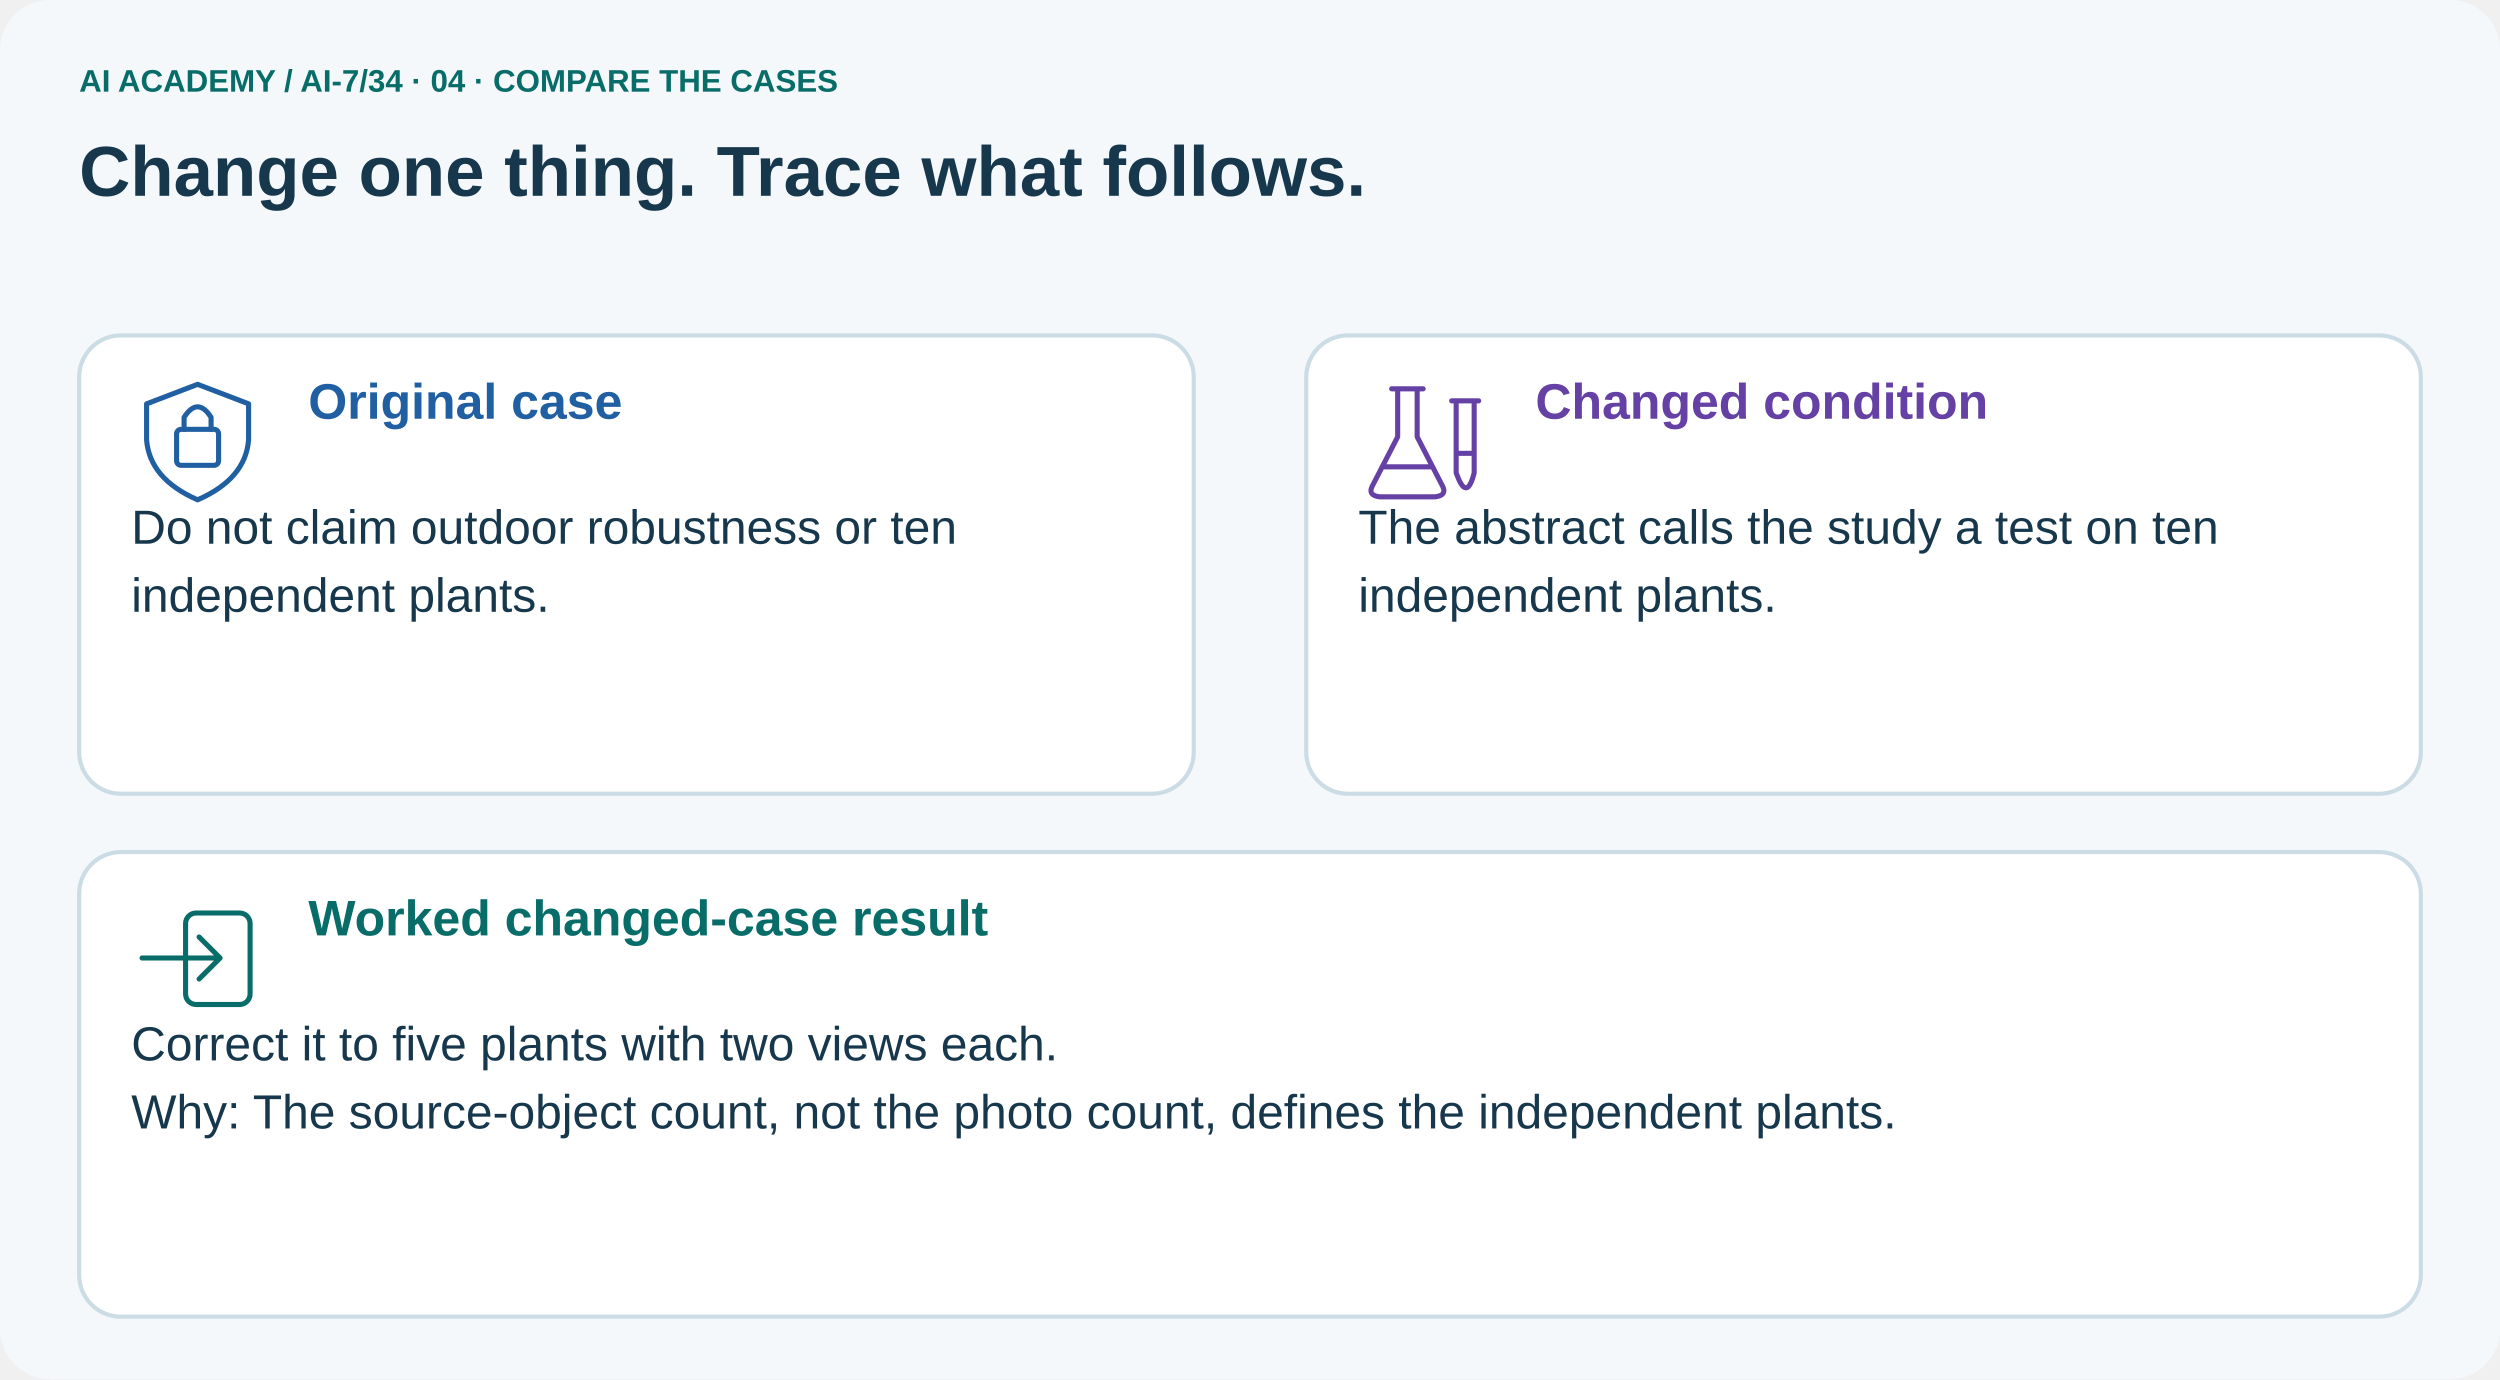
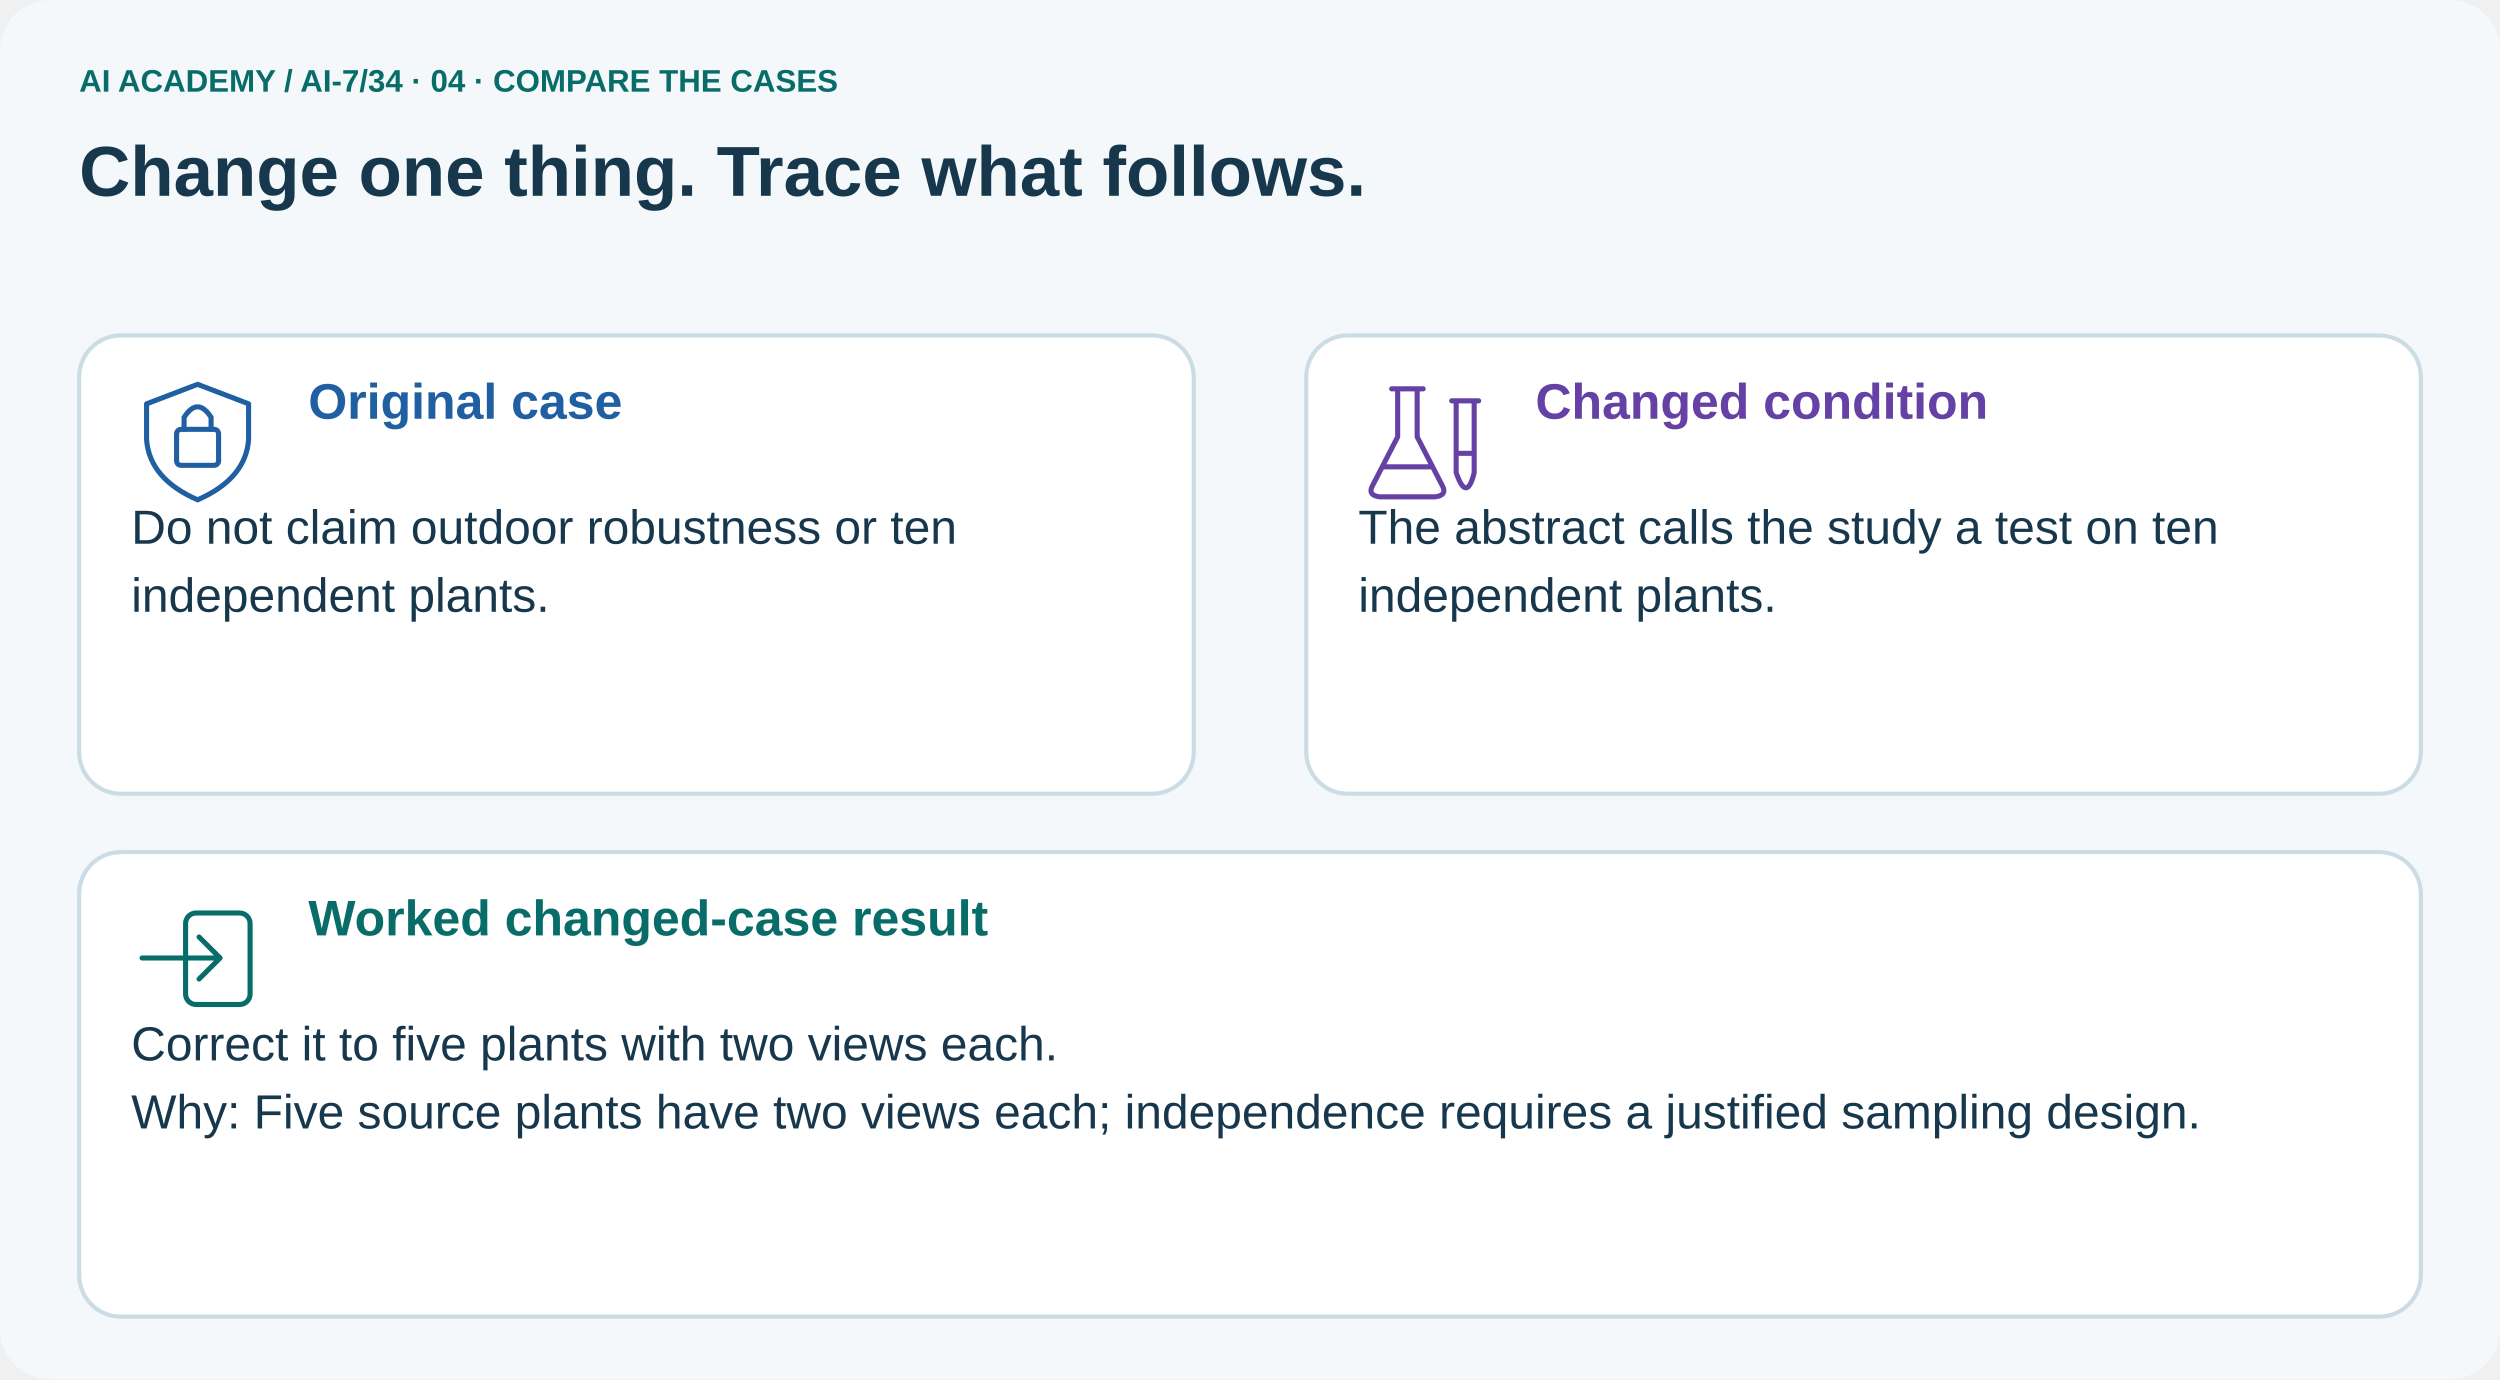
<svg xmlns="http://www.w3.org/2000/svg" width="1200" height="662" viewBox="0 0 1200 662" role="img" aria-labelledby="title desc">
  <defs>
    <marker id="arrow" viewBox="0 0 10 10" refX="9" refY="5" markerWidth="8" markerHeight="8" orient="auto">
      <path d="M0 0L10 5L0 10" fill="#7892a4" />
    </marker>
  </defs>
  <rect width="1200" height="662" rx="24" fill="#f4f8fb" />
  <g font-family="Arial, Helvetica, sans-serif">
    <text x="38" y="44" fill="#086c68" font-size="15" font-weight="750">
      <tspan x="38" dy="0">AI ACADEMY / AI-7/34 · 04 · COMPARE THE CASES</tspan>
    </text>
    <text x="38" y="94" fill="#17384c" font-size="34" font-weight="750">
      <tspan x="38" dy="0">Change one thing. Trace what follows.</tspan>
    </text>
    <rect x="38" y="161" width="535" height="220" rx="20" fill="#fff" stroke="#cbdce5" stroke-width="2" />
    <g transform="translate(61 178) scale(0.72)" fill="none" stroke="#205fa1" stroke-width="3.4" stroke-linecap="round" stroke-linejoin="round">
      <path d="M47 9 L81 22 V46 Q79 72 47 86 Q15 72 13 46 V22 Z" />
      <rect x="33" y="39" width="28" height="24" rx="3" />
      <path d="M38 39 V31 Q47 17 56 31 V39" />
    </g>
    <text x="148" y="201" fill="#205fa1" font-size="24" font-weight="750">
      <tspan x="148" dy="0">Original case</tspan>
    </text>
    <text x="63" y="261" fill="#17384c" font-size="23" font-weight="500">
      <tspan x="63" dy="0">Do not claim outdoor robustness or ten</tspan>
      <tspan x="63" dy="32.66">independent plants.</tspan>
    </text>
    <rect x="627" y="161" width="535" height="220" rx="20" fill="#fff" stroke="#cbdce5" stroke-width="2" />
    <g transform="translate(650 178) scale(0.72)" fill="none" stroke="#6541a5" stroke-width="3.4" stroke-linecap="round" stroke-linejoin="round">
      <path d="M25 12 H46 M29 12 V44 L12 77 Q9 83 17 84 H54 Q62 83 59 77 L42 44 V12 M19 64 H52 M65 20 H83 M68 20 V68 Q75 88 80 68 V20 M69 55 H79" />
    </g>
    <text x="737" y="201" fill="#6541a5" font-size="24" font-weight="750">
      <tspan x="737" dy="0">Changed condition</tspan>
    </text>
    <text x="652" y="261" fill="#17384c" font-size="23" font-weight="500">
      <tspan x="652" dy="0">The abstract calls the study a test on ten</tspan>
      <tspan x="652" dy="32.66">independent plants.</tspan>
    </text>
    <rect x="38" y="409" width="1124" height="223" rx="20" fill="#fff" stroke="#cbdce5" stroke-width="2" />
    <g transform="translate(61 426) scale(0.72)" fill="none" stroke="#086c68" stroke-width="3.4" stroke-linecap="round" stroke-linejoin="round">
      <rect x="39" y="17" width="43" height="61" rx="7" />
      <path d="M10 47 H62 M48 33 L62 47 L48 61" />
    </g>
    <text x="148" y="449" fill="#086c68" font-size="24" font-weight="750">
      <tspan x="148" dy="0">Worked changed-case result</tspan>
    </text>
    <text x="63" y="509" fill="#17384c" font-size="23" font-weight="500">
      <tspan x="63" dy="0">Correct it to five plants with two views each.</tspan>
      <tspan x="63" dy="32.66" />
-       <tspan x="63" dy="32.66">Why: The source-object count, not the photo count, defines the independent plants.</tspan>
+       <tspan x="63" dy="32.66">Why: Five source plants have two views each; independence requires a justified sampling design.</tspan>
    </text>
  </g>
</svg>
